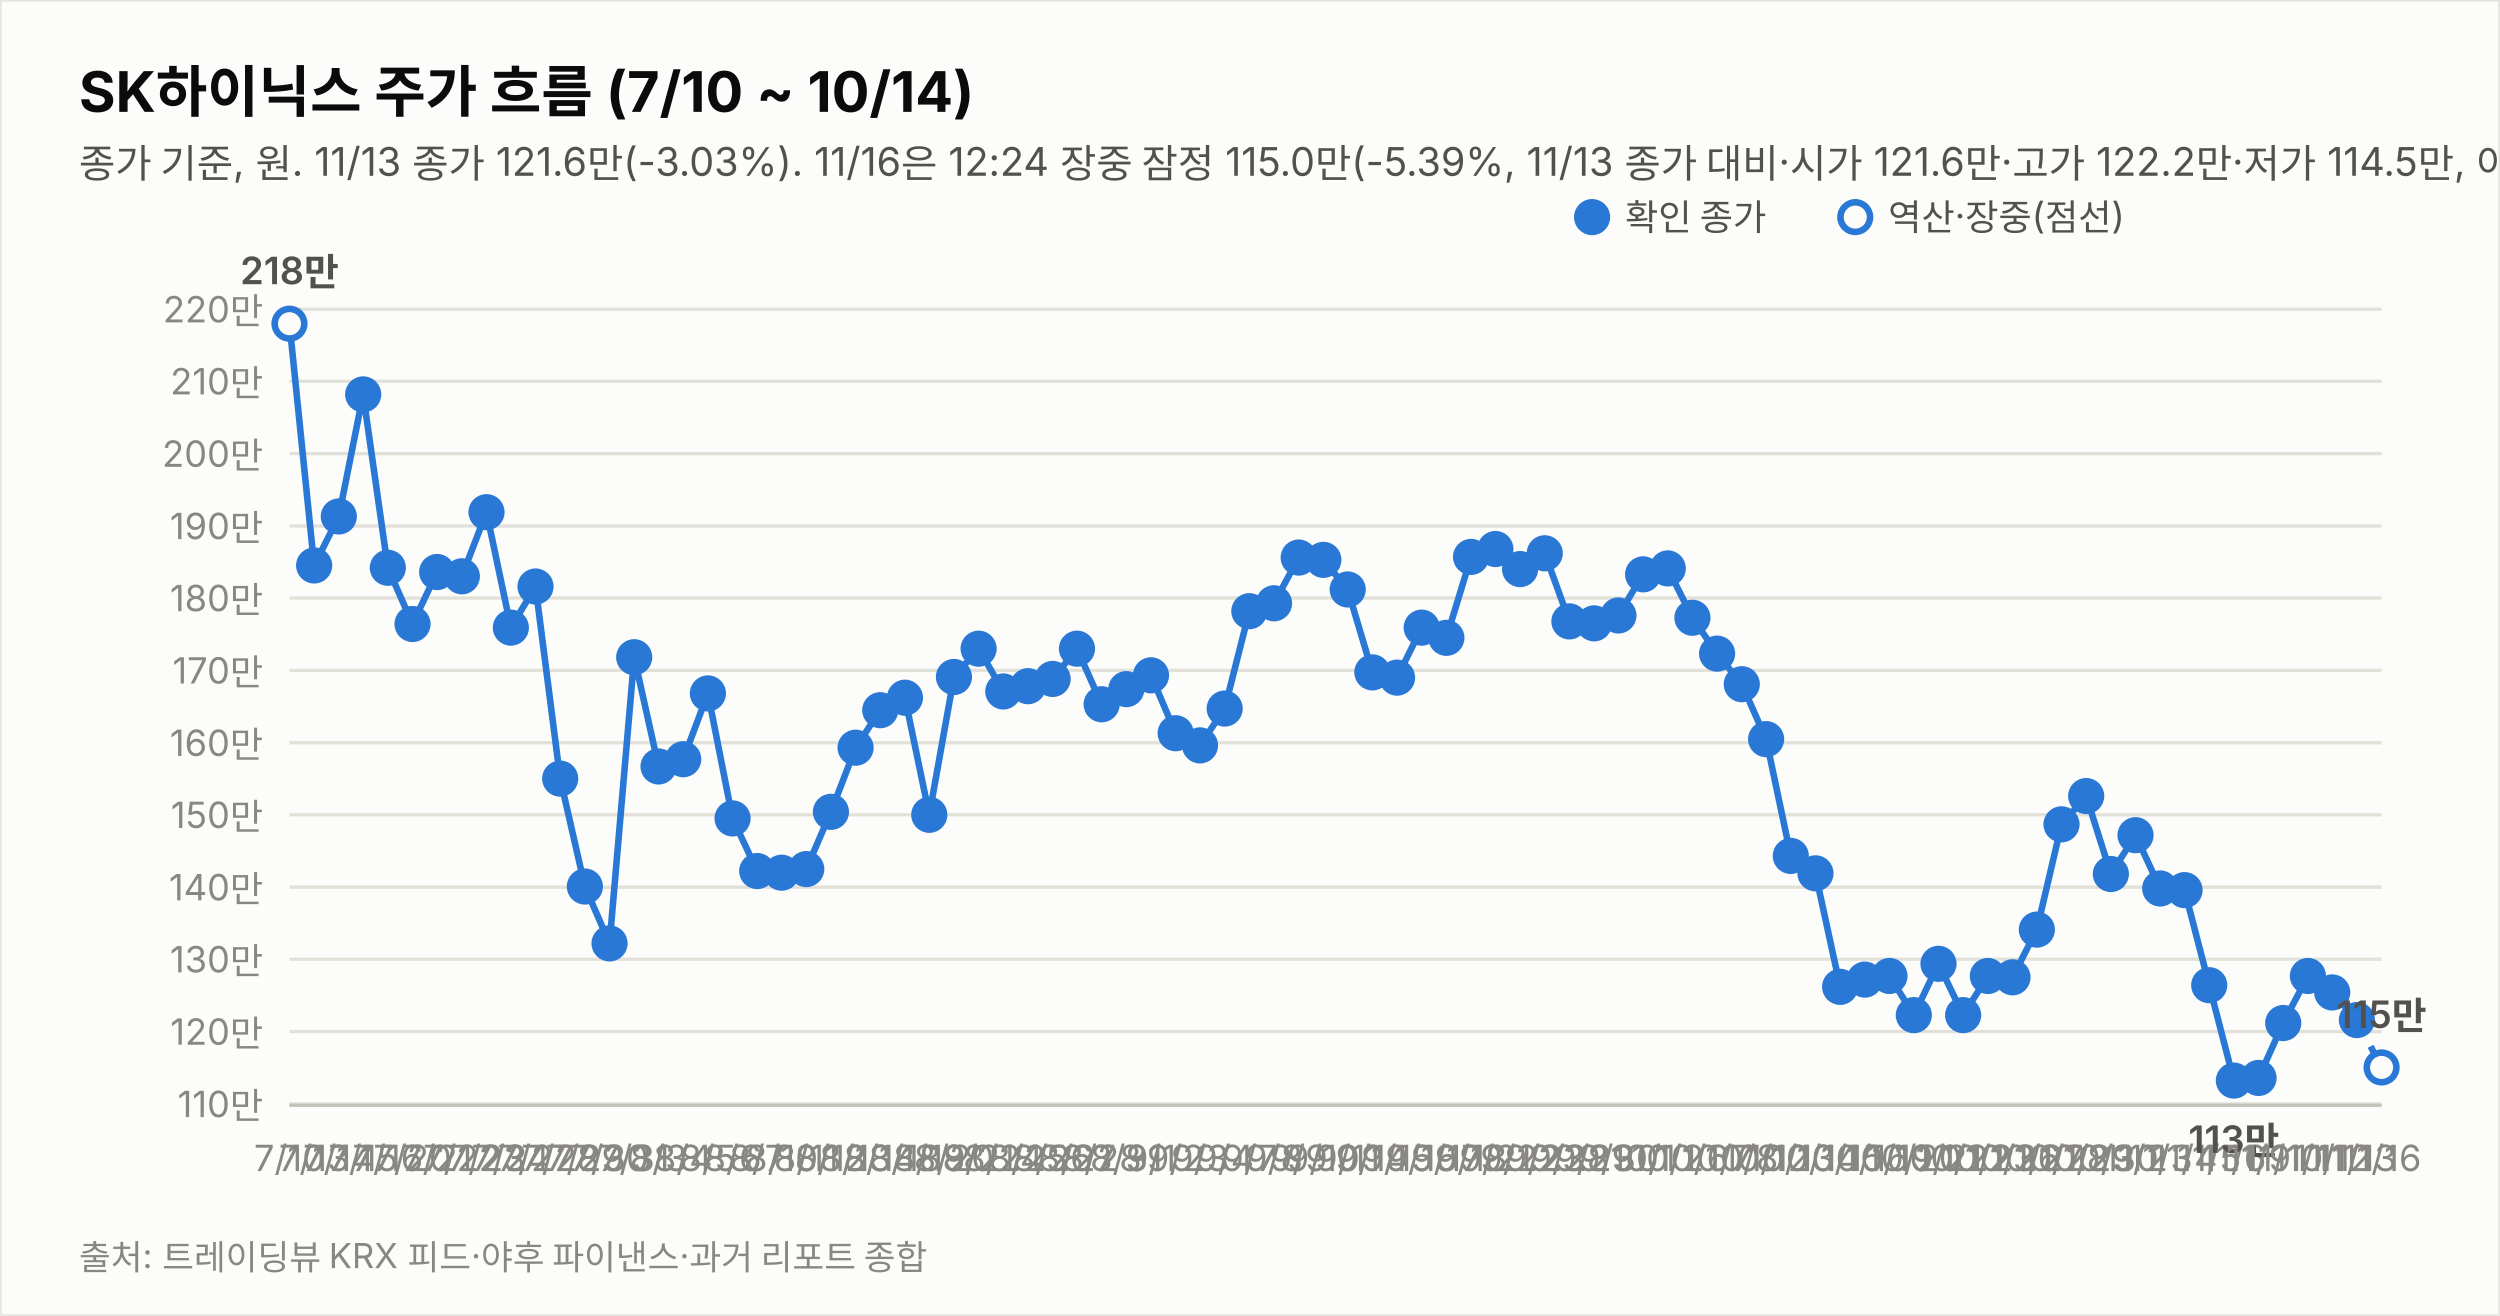
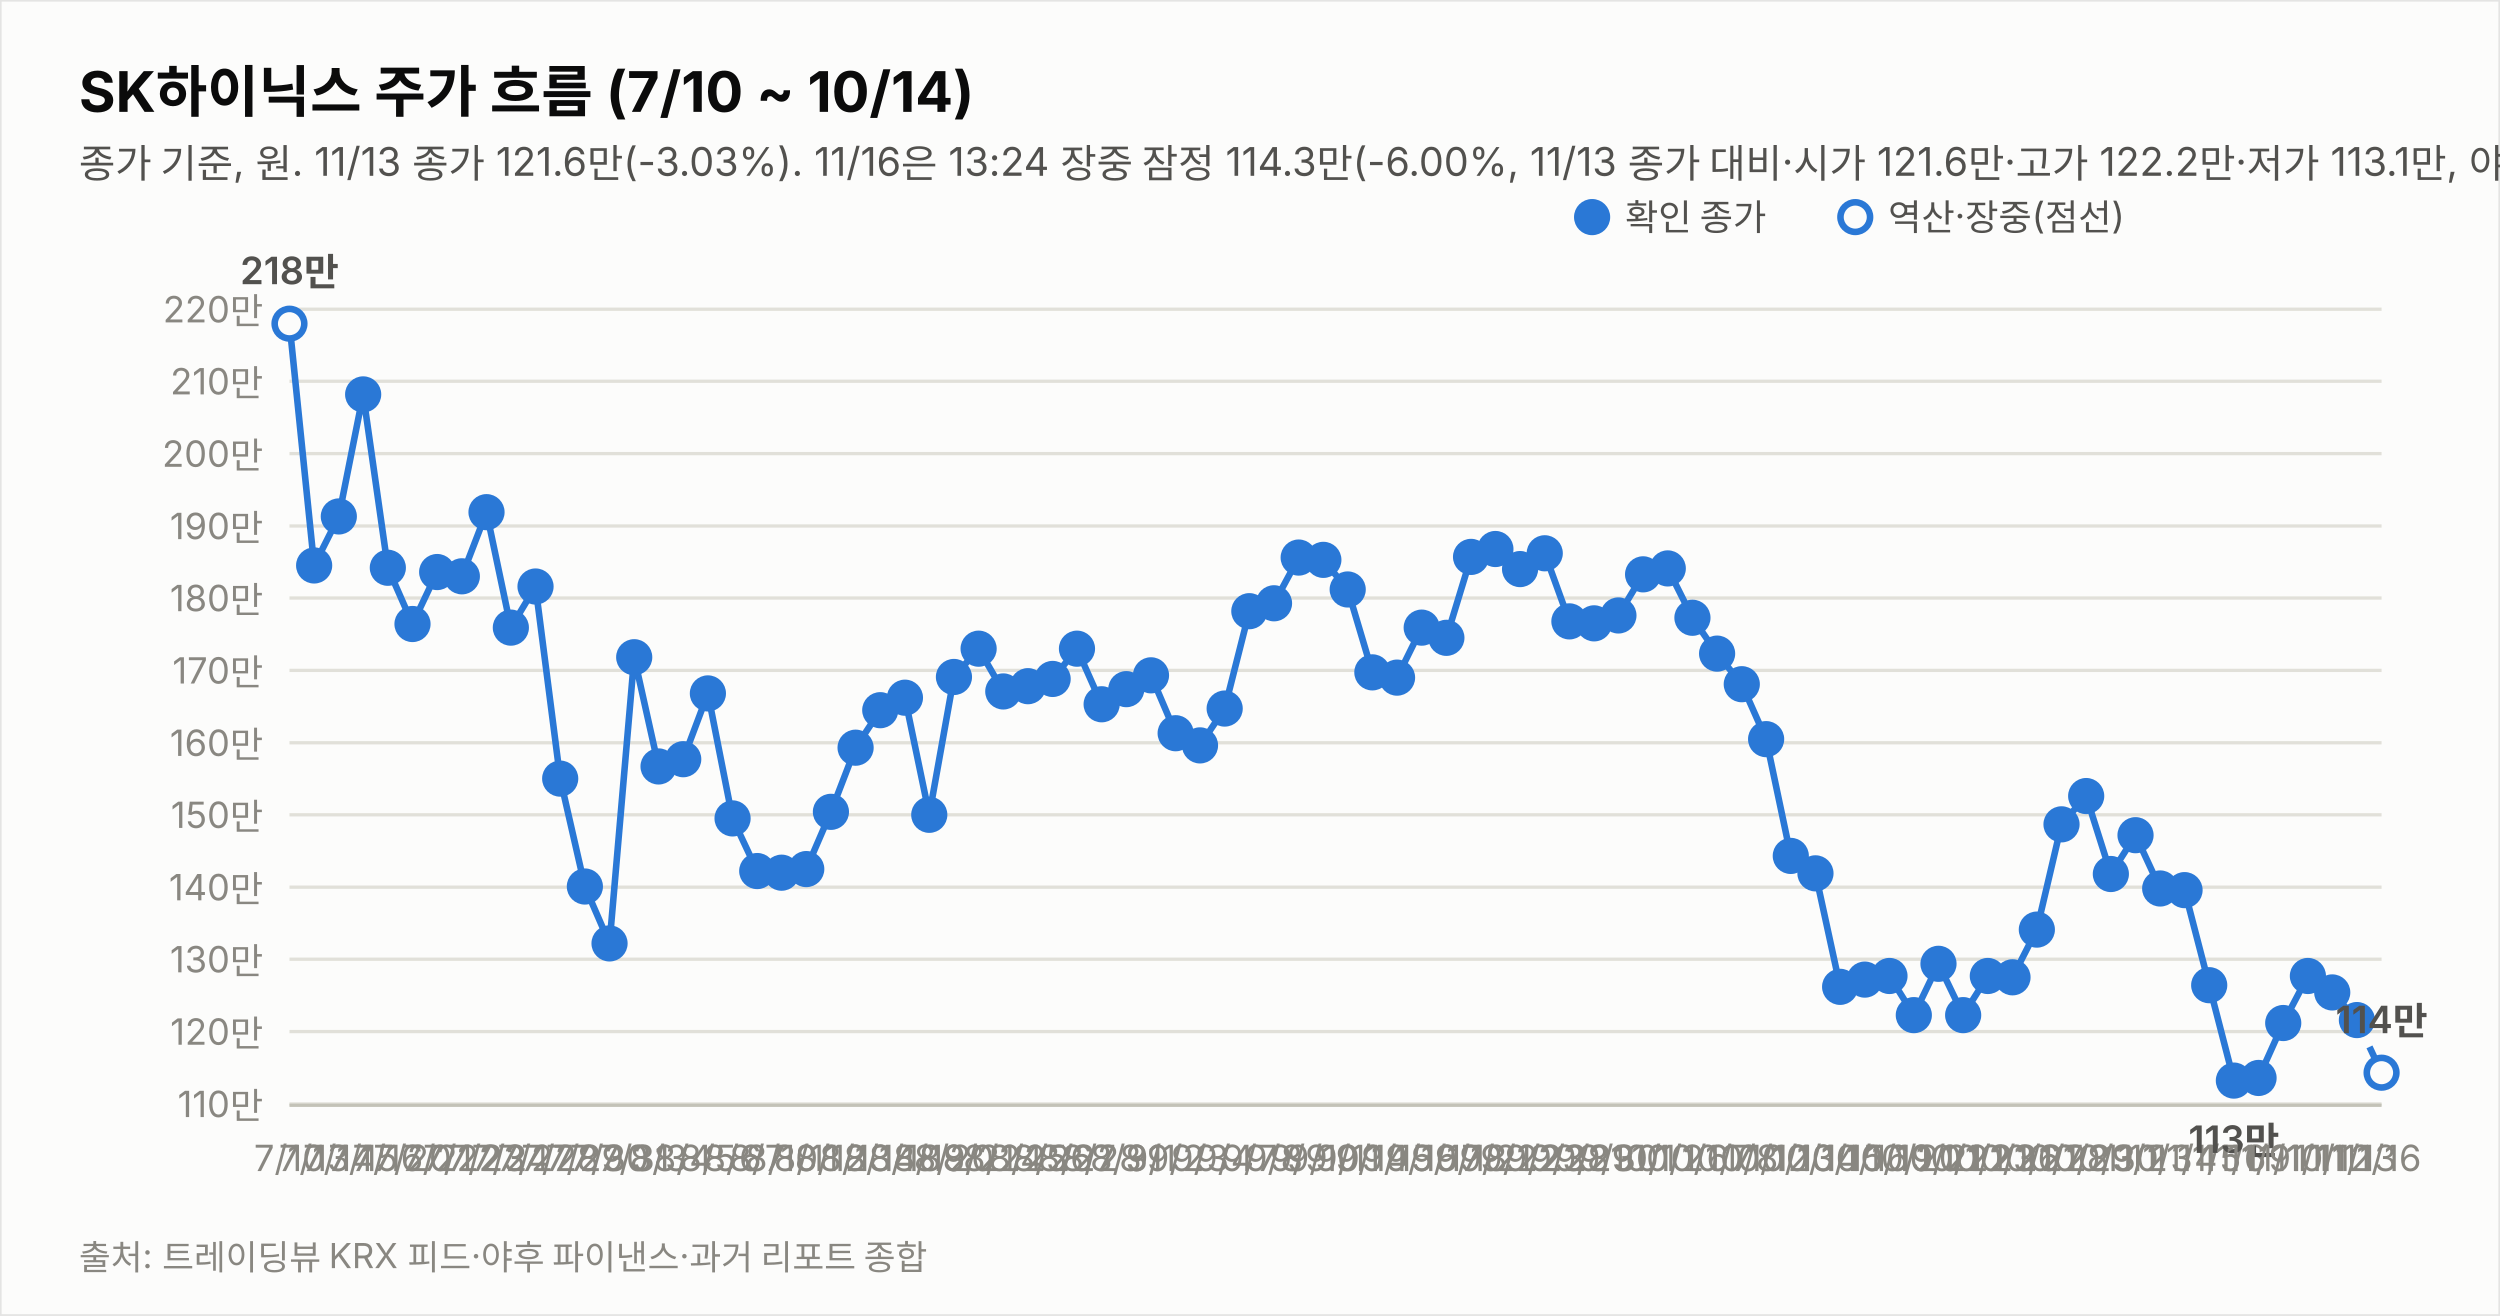
<svg xmlns="http://www.w3.org/2000/svg" width="760" height="400" viewBox="0 0 760 400" font-family="system-ui,-apple-system,&quot;Segoe UI&quot;,&quot;Malgun Gothic&quot;,&quot;Apple SD Gothic Neo&quot;,sans-serif">
  <rect width="760" height="400" fill="#fcfcfb" stroke="rgba(11,11,11,0.10)" />
  <text x="24" y="34" font-size="17" font-weight="700" fill="#0b0b0b">SK하이닉스 주가 흐름 (7/10 ~ 10/14)</text>
-   <text x="24" y="54" font-size="12" fill="#52514e">종가 기준, 원. 11/13 종가 121.6만(-3.03%). 11/16은 12:24 장중 잠정 115.0만(-5.39%, 11/13 종가 대비·시가 121.6만·고가 122.2만·저가 114.5만, 야후 지연 시세). 지표는 11/16 12:24 잠정.</text>
+   <text x="24" y="54" font-size="12" fill="#52514e">종가 기준, 원. 11/13 종가 121.6만(-3.03%). 11/16은 13:24 장중 잠정 114.3만(-6.00%, 11/13 종가 대비·시가 121.6만·고가 122.2만·저가 113.1만, 야후 지연 시세). 지표는 11/16 13:24 잠정.</text>
  <line x1="88" y1="335.6" x2="724" y2="335.6" stroke="#e1e0d9" stroke-width="1" />
  <text x="80" y="339.6" font-size="11" fill="#898781" text-anchor="end" style="font-variant-numeric:tabular-nums">110만</text>
  <line x1="88" y1="313.6" x2="724" y2="313.6" stroke="#e1e0d9" stroke-width="1" />
  <text x="80" y="317.6" font-size="11" fill="#898781" text-anchor="end" style="font-variant-numeric:tabular-nums">120만</text>
  <line x1="88" y1="291.6" x2="724" y2="291.6" stroke="#e1e0d9" stroke-width="1" />
  <text x="80" y="295.6" font-size="11" fill="#898781" text-anchor="end" style="font-variant-numeric:tabular-nums">130만</text>
  <line x1="88" y1="269.7" x2="724" y2="269.7" stroke="#e1e0d9" stroke-width="1" />
  <text x="80" y="273.7" font-size="11" fill="#898781" text-anchor="end" style="font-variant-numeric:tabular-nums">140만</text>
  <line x1="88" y1="247.7" x2="724" y2="247.7" stroke="#e1e0d9" stroke-width="1" />
  <text x="80" y="251.7" font-size="11" fill="#898781" text-anchor="end" style="font-variant-numeric:tabular-nums">150만</text>
  <line x1="88" y1="225.8" x2="724" y2="225.8" stroke="#e1e0d9" stroke-width="1" />
  <text x="80" y="229.8" font-size="11" fill="#898781" text-anchor="end" style="font-variant-numeric:tabular-nums">160만</text>
  <line x1="88" y1="203.8" x2="724" y2="203.8" stroke="#e1e0d9" stroke-width="1" />
  <text x="80" y="207.8" font-size="11" fill="#898781" text-anchor="end" style="font-variant-numeric:tabular-nums">170만</text>
  <line x1="88" y1="181.8" x2="724" y2="181.8" stroke="#e1e0d9" stroke-width="1" />
  <text x="80" y="185.8" font-size="11" fill="#898781" text-anchor="end" style="font-variant-numeric:tabular-nums">180만</text>
  <line x1="88" y1="159.9" x2="724" y2="159.9" stroke="#e1e0d9" stroke-width="1" />
  <text x="80" y="163.9" font-size="11" fill="#898781" text-anchor="end" style="font-variant-numeric:tabular-nums">190만</text>
  <line x1="88" y1="137.9" x2="724" y2="137.9" stroke="#e1e0d9" stroke-width="1" />
  <text x="80" y="141.9" font-size="11" fill="#898781" text-anchor="end" style="font-variant-numeric:tabular-nums">200만</text>
  <line x1="88" y1="115.9" x2="724" y2="115.9" stroke="#e1e0d9" stroke-width="1" />
  <text x="80" y="119.9" font-size="11" fill="#898781" text-anchor="end" style="font-variant-numeric:tabular-nums">210만</text>
  <line x1="88" y1="94.0" x2="724" y2="94.0" stroke="#e1e0d9" stroke-width="1" />
  <text x="80" y="98.0" font-size="11" fill="#898781" text-anchor="end" style="font-variant-numeric:tabular-nums">220만</text>
  <line x1="88" y1="336" x2="724" y2="336" stroke="#c3c2b7" stroke-width="1" />
  <path d="M88.0,98.4 L95.5,171.9 L103.0,157.0 L110.4,119.9 L117.9,172.6 L125.4,189.7 L132.9,173.9 L140.4,175.2 L147.9,155.7 L155.3,190.8 L162.8,178.3 L170.3,236.7 L177.8,269.5 L185.3,286.8 L192.8,199.8 L200.2,233.0 L207.7,230.8 L215.2,210.8 L222.7,248.8 L230.2,264.8 L237.6,265.3 L245.1,264.2 L252.6,246.8 L260.1,227.3 L267.6,215.9 L275.1,212.1 L282.5,247.7 L290.0,205.8 L297.5,197.2 L305.0,210.2 L312.5,208.6 L320.0,206.4 L327.4,197.2 L334.9,214.1 L342.4,209.5 L349.9,205.3 L357.4,222.9 L364.8,226.6 L372.3,215.4 L379.8,185.8 L387.3,183.4 L394.8,169.5 L402.3,170.2 L409.7,179.2 L417.2,204.4 L424.7,206.0 L432.2,190.8 L439.7,193.9 L447.2,169.3 L454.6,166.9 L462.1,173.0 L469.6,168.2 L477.1,188.9 L484.6,189.5 L492.0,187.1 L499.5,174.6 L507.0,172.8 L514.5,187.8 L522.0,198.7 L529.5,208.0 L536.9,224.7 L544.4,260.2 L551.9,265.5 L559.4,300.0 L566.9,297.8 L574.4,296.7 L581.8,308.6 L589.3,293.0 L596.8,308.6 L604.3,296.7 L611.8,297.1 L619.2,282.6 L626.7,250.6 L634.2,242.0 L641.7,265.7 L649.2,253.9 L656.7,270.1 L664.1,270.6 L671.6,299.5 L679.1,328.5 L686.6,327.7 L694.1,311.0 L701.6,296.7 L709.0,301.7 L716.5,310.1" fill="none" stroke="#2a78d6" stroke-width="2" />
-   <path d="M716.5,310.1 L724.0,324.5" fill="none" stroke="#2a78d6" stroke-width="2" stroke-dasharray="5 4" />
+   <path d="M716.5,310.1 L724.0,326.1" fill="none" stroke="#2a78d6" stroke-width="2" stroke-dasharray="5 4" />
  <circle cx="88.0" cy="98.4" r="4.5" fill="#fcfcfb" stroke="#2a78d6" stroke-width="2" />
  <text x="88.0" y="356" font-size="11" fill="#898781" text-anchor="middle">7/10</text>
  <text x="88.0" y="86.4" font-size="11.5" font-weight="600" fill="#52514e" text-anchor="middle" style="font-variant-numeric:tabular-nums">218만</text>
  <circle cx="95.5" cy="171.9" r="4.5" fill="#2a78d6" stroke="#2a78d6" stroke-width="2" />
  <text x="95.5" y="356" font-size="11" fill="#898781" text-anchor="middle">7/13</text>
  <circle cx="103.0" cy="157.0" r="4.5" fill="#2a78d6" stroke="#2a78d6" stroke-width="2" />
  <text x="103.0" y="356" font-size="11" fill="#898781" text-anchor="middle">7/14</text>
  <circle cx="110.4" cy="119.9" r="4.5" fill="#2a78d6" stroke="#2a78d6" stroke-width="2" />
  <text x="110.4" y="356" font-size="11" fill="#898781" text-anchor="middle">7/15</text>
  <circle cx="117.9" cy="172.6" r="4.5" fill="#2a78d6" stroke="#2a78d6" stroke-width="2" />
  <text x="117.9" y="356" font-size="11" fill="#898781" text-anchor="middle">7/16</text>
  <circle cx="125.4" cy="189.7" r="4.5" fill="#2a78d6" stroke="#2a78d6" stroke-width="2" />
  <text x="125.4" y="356" font-size="11" fill="#898781" text-anchor="middle">7/20</text>
  <circle cx="132.9" cy="173.9" r="4.5" fill="#2a78d6" stroke="#2a78d6" stroke-width="2" />
  <text x="132.9" y="356" font-size="11" fill="#898781" text-anchor="middle">7/21</text>
  <circle cx="140.4" cy="175.2" r="4.5" fill="#2a78d6" stroke="#2a78d6" stroke-width="2" />
  <text x="140.4" y="356" font-size="11" fill="#898781" text-anchor="middle">7/22</text>
  <circle cx="147.9" cy="155.7" r="4.5" fill="#2a78d6" stroke="#2a78d6" stroke-width="2" />
  <text x="147.9" y="356" font-size="11" fill="#898781" text-anchor="middle">7/23</text>
  <circle cx="155.3" cy="190.8" r="4.5" fill="#2a78d6" stroke="#2a78d6" stroke-width="2" />
  <text x="155.3" y="356" font-size="11" fill="#898781" text-anchor="middle">7/24</text>
  <circle cx="162.8" cy="178.3" r="4.5" fill="#2a78d6" stroke="#2a78d6" stroke-width="2" />
  <text x="162.8" y="356" font-size="11" fill="#898781" text-anchor="middle">7/27</text>
  <circle cx="170.3" cy="236.7" r="4.5" fill="#2a78d6" stroke="#2a78d6" stroke-width="2" />
  <text x="170.3" y="356" font-size="11" fill="#898781" text-anchor="middle">7/28</text>
  <circle cx="177.8" cy="269.5" r="4.5" fill="#2a78d6" stroke="#2a78d6" stroke-width="2" />
  <text x="177.8" y="356" font-size="11" fill="#898781" text-anchor="middle">7/29</text>
  <circle cx="185.3" cy="286.8" r="4.5" fill="#2a78d6" stroke="#2a78d6" stroke-width="2" />
  <text x="185.3" y="356" font-size="11" fill="#898781" text-anchor="middle">7/30</text>
  <circle cx="192.8" cy="199.8" r="4.5" fill="#2a78d6" stroke="#2a78d6" stroke-width="2" />
  <text x="192.8" y="356" font-size="11" fill="#898781" text-anchor="middle">7/31</text>
  <circle cx="200.2" cy="233.0" r="4.5" fill="#2a78d6" stroke="#2a78d6" stroke-width="2" />
  <text x="200.2" y="356" font-size="11" fill="#898781" text-anchor="middle">8/3</text>
  <circle cx="207.7" cy="230.8" r="4.5" fill="#2a78d6" stroke="#2a78d6" stroke-width="2" />
  <text x="207.7" y="356" font-size="11" fill="#898781" text-anchor="middle">8/4</text>
  <circle cx="215.2" cy="210.8" r="4.5" fill="#2a78d6" stroke="#2a78d6" stroke-width="2" />
  <text x="215.2" y="356" font-size="11" fill="#898781" text-anchor="middle">8/5</text>
  <circle cx="222.7" cy="248.8" r="4.5" fill="#2a78d6" stroke="#2a78d6" stroke-width="2" />
  <text x="222.7" y="356" font-size="11" fill="#898781" text-anchor="middle">8/6</text>
  <circle cx="230.2" cy="264.8" r="4.5" fill="#2a78d6" stroke="#2a78d6" stroke-width="2" />
  <text x="230.2" y="356" font-size="11" fill="#898781" text-anchor="middle">8/7</text>
  <circle cx="237.6" cy="265.3" r="4.5" fill="#2a78d6" stroke="#2a78d6" stroke-width="2" />
  <text x="237.6" y="356" font-size="11" fill="#898781" text-anchor="middle">8/10</text>
  <circle cx="245.1" cy="264.2" r="4.5" fill="#2a78d6" stroke="#2a78d6" stroke-width="2" />
  <text x="245.1" y="356" font-size="11" fill="#898781" text-anchor="middle">8/11</text>
  <circle cx="252.6" cy="246.8" r="4.5" fill="#2a78d6" stroke="#2a78d6" stroke-width="2" />
  <text x="252.6" y="356" font-size="11" fill="#898781" text-anchor="middle">8/12</text>
  <circle cx="260.1" cy="227.3" r="4.5" fill="#2a78d6" stroke="#2a78d6" stroke-width="2" />
  <text x="260.1" y="356" font-size="11" fill="#898781" text-anchor="middle">8/13</text>
  <circle cx="267.6" cy="215.9" r="4.5" fill="#2a78d6" stroke="#2a78d6" stroke-width="2" />
  <text x="267.6" y="356" font-size="11" fill="#898781" text-anchor="middle">8/14</text>
  <circle cx="275.1" cy="212.1" r="4.5" fill="#2a78d6" stroke="#2a78d6" stroke-width="2" />
  <text x="275.1" y="356" font-size="11" fill="#898781" text-anchor="middle">8/18</text>
  <circle cx="282.5" cy="247.7" r="4.5" fill="#2a78d6" stroke="#2a78d6" stroke-width="2" />
  <text x="282.5" y="356" font-size="11" fill="#898781" text-anchor="middle">8/19</text>
  <circle cx="290.0" cy="205.8" r="4.5" fill="#2a78d6" stroke="#2a78d6" stroke-width="2" />
  <text x="290.0" y="356" font-size="11" fill="#898781" text-anchor="middle">8/20</text>
  <circle cx="297.5" cy="197.2" r="4.5" fill="#2a78d6" stroke="#2a78d6" stroke-width="2" />
  <text x="297.5" y="356" font-size="11" fill="#898781" text-anchor="middle">8/21</text>
  <circle cx="305.0" cy="210.2" r="4.5" fill="#2a78d6" stroke="#2a78d6" stroke-width="2" />
  <text x="305.0" y="356" font-size="11" fill="#898781" text-anchor="middle">8/24</text>
  <circle cx="312.5" cy="208.6" r="4.5" fill="#2a78d6" stroke="#2a78d6" stroke-width="2" />
  <text x="312.5" y="356" font-size="11" fill="#898781" text-anchor="middle">8/25</text>
  <circle cx="320.0" cy="206.4" r="4.5" fill="#2a78d6" stroke="#2a78d6" stroke-width="2" />
  <text x="320.0" y="356" font-size="11" fill="#898781" text-anchor="middle">8/26</text>
  <circle cx="327.4" cy="197.2" r="4.5" fill="#2a78d6" stroke="#2a78d6" stroke-width="2" />
  <text x="327.4" y="356" font-size="11" fill="#898781" text-anchor="middle">8/27</text>
  <circle cx="334.9" cy="214.1" r="4.5" fill="#2a78d6" stroke="#2a78d6" stroke-width="2" />
  <text x="334.9" y="356" font-size="11" fill="#898781" text-anchor="middle">8/28</text>
  <circle cx="342.4" cy="209.5" r="4.5" fill="#2a78d6" stroke="#2a78d6" stroke-width="2" />
  <text x="342.4" y="356" font-size="11" fill="#898781" text-anchor="middle">8/31</text>
  <circle cx="349.9" cy="205.3" r="4.5" fill="#2a78d6" stroke="#2a78d6" stroke-width="2" />
  <text x="349.9" y="356" font-size="11" fill="#898781" text-anchor="middle">9/1</text>
  <circle cx="357.4" cy="222.9" r="4.5" fill="#2a78d6" stroke="#2a78d6" stroke-width="2" />
  <text x="357.4" y="356" font-size="11" fill="#898781" text-anchor="middle">9/2</text>
  <circle cx="364.8" cy="226.6" r="4.5" fill="#2a78d6" stroke="#2a78d6" stroke-width="2" />
  <text x="364.8" y="356" font-size="11" fill="#898781" text-anchor="middle">9/3</text>
  <circle cx="372.3" cy="215.4" r="4.5" fill="#2a78d6" stroke="#2a78d6" stroke-width="2" />
  <text x="372.3" y="356" font-size="11" fill="#898781" text-anchor="middle">9/4</text>
  <circle cx="379.8" cy="185.8" r="4.5" fill="#2a78d6" stroke="#2a78d6" stroke-width="2" />
  <text x="379.8" y="356" font-size="11" fill="#898781" text-anchor="middle">9/7</text>
  <circle cx="387.3" cy="183.4" r="4.5" fill="#2a78d6" stroke="#2a78d6" stroke-width="2" />
  <text x="387.3" y="356" font-size="11" fill="#898781" text-anchor="middle">9/8</text>
  <circle cx="394.8" cy="169.5" r="4.5" fill="#2a78d6" stroke="#2a78d6" stroke-width="2" />
  <text x="394.8" y="356" font-size="11" fill="#898781" text-anchor="middle">9/9</text>
  <circle cx="402.3" cy="170.2" r="4.5" fill="#2a78d6" stroke="#2a78d6" stroke-width="2" />
  <text x="402.3" y="356" font-size="11" fill="#898781" text-anchor="middle">9/10</text>
  <circle cx="409.7" cy="179.2" r="4.5" fill="#2a78d6" stroke="#2a78d6" stroke-width="2" />
  <text x="409.7" y="356" font-size="11" fill="#898781" text-anchor="middle">9/11</text>
  <circle cx="417.2" cy="204.4" r="4.5" fill="#2a78d6" stroke="#2a78d6" stroke-width="2" />
  <text x="417.2" y="356" font-size="11" fill="#898781" text-anchor="middle">9/14</text>
  <circle cx="424.7" cy="206.0" r="4.5" fill="#2a78d6" stroke="#2a78d6" stroke-width="2" />
  <text x="424.7" y="356" font-size="11" fill="#898781" text-anchor="middle">9/15</text>
  <circle cx="432.2" cy="190.8" r="4.5" fill="#2a78d6" stroke="#2a78d6" stroke-width="2" />
  <text x="432.2" y="356" font-size="11" fill="#898781" text-anchor="middle">9/16</text>
  <circle cx="439.7" cy="193.9" r="4.5" fill="#2a78d6" stroke="#2a78d6" stroke-width="2" />
  <text x="439.7" y="356" font-size="11" fill="#898781" text-anchor="middle">9/17</text>
  <circle cx="447.2" cy="169.3" r="4.5" fill="#2a78d6" stroke="#2a78d6" stroke-width="2" />
  <text x="447.2" y="356" font-size="11" fill="#898781" text-anchor="middle">9/18</text>
  <circle cx="454.6" cy="166.9" r="4.5" fill="#2a78d6" stroke="#2a78d6" stroke-width="2" />
  <text x="454.6" y="356" font-size="11" fill="#898781" text-anchor="middle">9/21</text>
  <circle cx="462.1" cy="173.0" r="4.5" fill="#2a78d6" stroke="#2a78d6" stroke-width="2" />
  <text x="462.1" y="356" font-size="11" fill="#898781" text-anchor="middle">9/22</text>
  <circle cx="469.6" cy="168.2" r="4.5" fill="#2a78d6" stroke="#2a78d6" stroke-width="2" />
  <text x="469.6" y="356" font-size="11" fill="#898781" text-anchor="middle">9/23</text>
  <circle cx="477.1" cy="188.9" r="4.5" fill="#2a78d6" stroke="#2a78d6" stroke-width="2" />
  <text x="477.1" y="356" font-size="11" fill="#898781" text-anchor="middle">9/28</text>
  <circle cx="484.6" cy="189.5" r="4.5" fill="#2a78d6" stroke="#2a78d6" stroke-width="2" />
  <text x="484.6" y="356" font-size="11" fill="#898781" text-anchor="middle">9/29</text>
  <circle cx="492.0" cy="187.1" r="4.5" fill="#2a78d6" stroke="#2a78d6" stroke-width="2" />
  <text x="492.0" y="356" font-size="11" fill="#898781" text-anchor="middle">9/30</text>
  <circle cx="499.5" cy="174.6" r="4.5" fill="#2a78d6" stroke="#2a78d6" stroke-width="2" />
  <text x="499.5" y="356" font-size="11" fill="#898781" text-anchor="middle">10/1</text>
  <circle cx="507.0" cy="172.8" r="4.5" fill="#2a78d6" stroke="#2a78d6" stroke-width="2" />
  <text x="507.0" y="356" font-size="11" fill="#898781" text-anchor="middle">10/2</text>
  <circle cx="514.5" cy="187.8" r="4.5" fill="#2a78d6" stroke="#2a78d6" stroke-width="2" />
  <text x="514.5" y="356" font-size="11" fill="#898781" text-anchor="middle">10/6</text>
  <circle cx="522.0" cy="198.7" r="4.5" fill="#2a78d6" stroke="#2a78d6" stroke-width="2" />
  <text x="522.0" y="356" font-size="11" fill="#898781" text-anchor="middle">10/7</text>
  <circle cx="529.5" cy="208.0" r="4.5" fill="#2a78d6" stroke="#2a78d6" stroke-width="2" />
  <text x="529.5" y="356" font-size="11" fill="#898781" text-anchor="middle">10/8</text>
  <circle cx="536.9" cy="224.7" r="4.5" fill="#2a78d6" stroke="#2a78d6" stroke-width="2" />
  <text x="536.9" y="356" font-size="11" fill="#898781" text-anchor="middle">10/12</text>
  <circle cx="544.4" cy="260.2" r="4.5" fill="#2a78d6" stroke="#2a78d6" stroke-width="2" />
  <text x="544.4" y="356" font-size="11" fill="#898781" text-anchor="middle">10/13</text>
  <circle cx="551.9" cy="265.5" r="4.5" fill="#2a78d6" stroke="#2a78d6" stroke-width="2" />
  <text x="551.9" y="356" font-size="11" fill="#898781" text-anchor="middle">10/14</text>
  <circle cx="559.4" cy="300.0" r="4.5" fill="#2a78d6" stroke="#2a78d6" stroke-width="2" />
  <text x="559.4" y="356" font-size="11" fill="#898781" text-anchor="middle">10/15</text>
  <circle cx="566.9" cy="297.8" r="4.5" fill="#2a78d6" stroke="#2a78d6" stroke-width="2" />
  <text x="566.9" y="356" font-size="11" fill="#898781" text-anchor="middle">10/16</text>
  <circle cx="574.4" cy="296.7" r="4.5" fill="#2a78d6" stroke="#2a78d6" stroke-width="2" />
  <text x="574.4" y="356" font-size="11" fill="#898781" text-anchor="middle">10/19</text>
  <circle cx="581.8" cy="308.6" r="4.5" fill="#2a78d6" stroke="#2a78d6" stroke-width="2" />
  <text x="581.8" y="356" font-size="11" fill="#898781" text-anchor="middle">10/20</text>
  <circle cx="589.3" cy="293.0" r="4.5" fill="#2a78d6" stroke="#2a78d6" stroke-width="2" />
  <text x="589.3" y="356" font-size="11" fill="#898781" text-anchor="middle">10/21</text>
  <circle cx="596.8" cy="308.6" r="4.5" fill="#2a78d6" stroke="#2a78d6" stroke-width="2" />
  <text x="596.8" y="356" font-size="11" fill="#898781" text-anchor="middle">10/22</text>
  <circle cx="604.3" cy="296.7" r="4.5" fill="#2a78d6" stroke="#2a78d6" stroke-width="2" />
  <text x="604.3" y="356" font-size="11" fill="#898781" text-anchor="middle">10/23</text>
  <circle cx="611.8" cy="297.1" r="4.5" fill="#2a78d6" stroke="#2a78d6" stroke-width="2" />
  <text x="611.8" y="356" font-size="11" fill="#898781" text-anchor="middle">10/26</text>
  <circle cx="619.2" cy="282.6" r="4.5" fill="#2a78d6" stroke="#2a78d6" stroke-width="2" />
  <text x="619.2" y="356" font-size="11" fill="#898781" text-anchor="middle">10/27</text>
  <circle cx="626.7" cy="250.6" r="4.5" fill="#2a78d6" stroke="#2a78d6" stroke-width="2" />
  <text x="626.7" y="356" font-size="11" fill="#898781" text-anchor="middle">10/28</text>
  <circle cx="634.2" cy="242.0" r="4.5" fill="#2a78d6" stroke="#2a78d6" stroke-width="2" />
  <text x="634.2" y="356" font-size="11" fill="#898781" text-anchor="middle">10/29</text>
  <circle cx="641.7" cy="265.7" r="4.5" fill="#2a78d6" stroke="#2a78d6" stroke-width="2" />
  <text x="641.7" y="356" font-size="11" fill="#898781" text-anchor="middle">10/30</text>
  <circle cx="649.2" cy="253.9" r="4.5" fill="#2a78d6" stroke="#2a78d6" stroke-width="2" />
  <text x="649.2" y="356" font-size="11" fill="#898781" text-anchor="middle">11/2</text>
  <circle cx="656.7" cy="270.1" r="4.5" fill="#2a78d6" stroke="#2a78d6" stroke-width="2" />
  <text x="656.7" y="356" font-size="11" fill="#898781" text-anchor="middle">11/3</text>
  <circle cx="664.1" cy="270.6" r="4.5" fill="#2a78d6" stroke="#2a78d6" stroke-width="2" />
  <text x="664.1" y="356" font-size="11" fill="#898781" text-anchor="middle">11/4</text>
  <circle cx="671.6" cy="299.5" r="4.5" fill="#2a78d6" stroke="#2a78d6" stroke-width="2" />
  <text x="671.6" y="356" font-size="11" fill="#898781" text-anchor="middle">11/5</text>
  <circle cx="679.1" cy="328.5" r="4.5" fill="#2a78d6" stroke="#2a78d6" stroke-width="2" />
  <text x="679.1" y="356" font-size="11" fill="#898781" text-anchor="middle">11/6</text>
  <text x="679.1" y="350.5" font-size="11.5" font-weight="600" fill="#52514e" text-anchor="middle" style="font-variant-numeric:tabular-nums">113만</text>
  <circle cx="686.6" cy="327.7" r="4.5" fill="#2a78d6" stroke="#2a78d6" stroke-width="2" />
  <text x="686.6" y="356" font-size="11" fill="#898781" text-anchor="middle">11/9</text>
  <circle cx="694.1" cy="311.0" r="4.5" fill="#2a78d6" stroke="#2a78d6" stroke-width="2" />
  <text x="694.1" y="356" font-size="11" fill="#898781" text-anchor="middle">11/10</text>
  <circle cx="701.6" cy="296.7" r="4.5" fill="#2a78d6" stroke="#2a78d6" stroke-width="2" />
  <text x="701.6" y="356" font-size="11" fill="#898781" text-anchor="middle">11/11</text>
  <circle cx="709.0" cy="301.7" r="4.5" fill="#2a78d6" stroke="#2a78d6" stroke-width="2" />
  <text x="709.0" y="356" font-size="11" fill="#898781" text-anchor="middle">11/12</text>
  <circle cx="716.5" cy="310.1" r="4.5" fill="#2a78d6" stroke="#2a78d6" stroke-width="2" />
  <text x="716.5" y="356" font-size="11" fill="#898781" text-anchor="middle">11/13</text>
-   <circle cx="724.0" cy="324.5" r="4.5" fill="#fcfcfb" stroke="#2a78d6" stroke-width="2" />
+   <circle cx="724.0" cy="326.1" r="4.5" fill="#fcfcfb" stroke="#2a78d6" stroke-width="2" />
  <text x="724.0" y="356" font-size="11" fill="#898781" text-anchor="middle">11/16</text>
-   <text x="724.0" y="312.5" font-size="11.5" font-weight="600" fill="#52514e" text-anchor="middle" style="font-variant-numeric:tabular-nums">115만</text>
+   <text x="724.0" y="314.1" font-size="11.5" font-weight="600" fill="#52514e" text-anchor="middle" style="font-variant-numeric:tabular-nums">114만</text>
  <circle cx="484" cy="66" r="4.5" fill="#2a78d6" stroke="#2a78d6" stroke-width="2" />
  <text x="494" y="70" font-size="11" fill="#52514e">확인 종가</text>
  <circle cx="564" cy="66" r="4.5" fill="#fcfcfb" stroke="#2a78d6" stroke-width="2" />
  <text x="574" y="70" font-size="11" fill="#52514e">역산·장중(점선)</text>
  <text x="24" y="386" font-size="10.5" fill="#898781">출처: 트레이딩뷰 KRX 피드·야후 파이낸스·과거 리포트 종합</text>
</svg>
